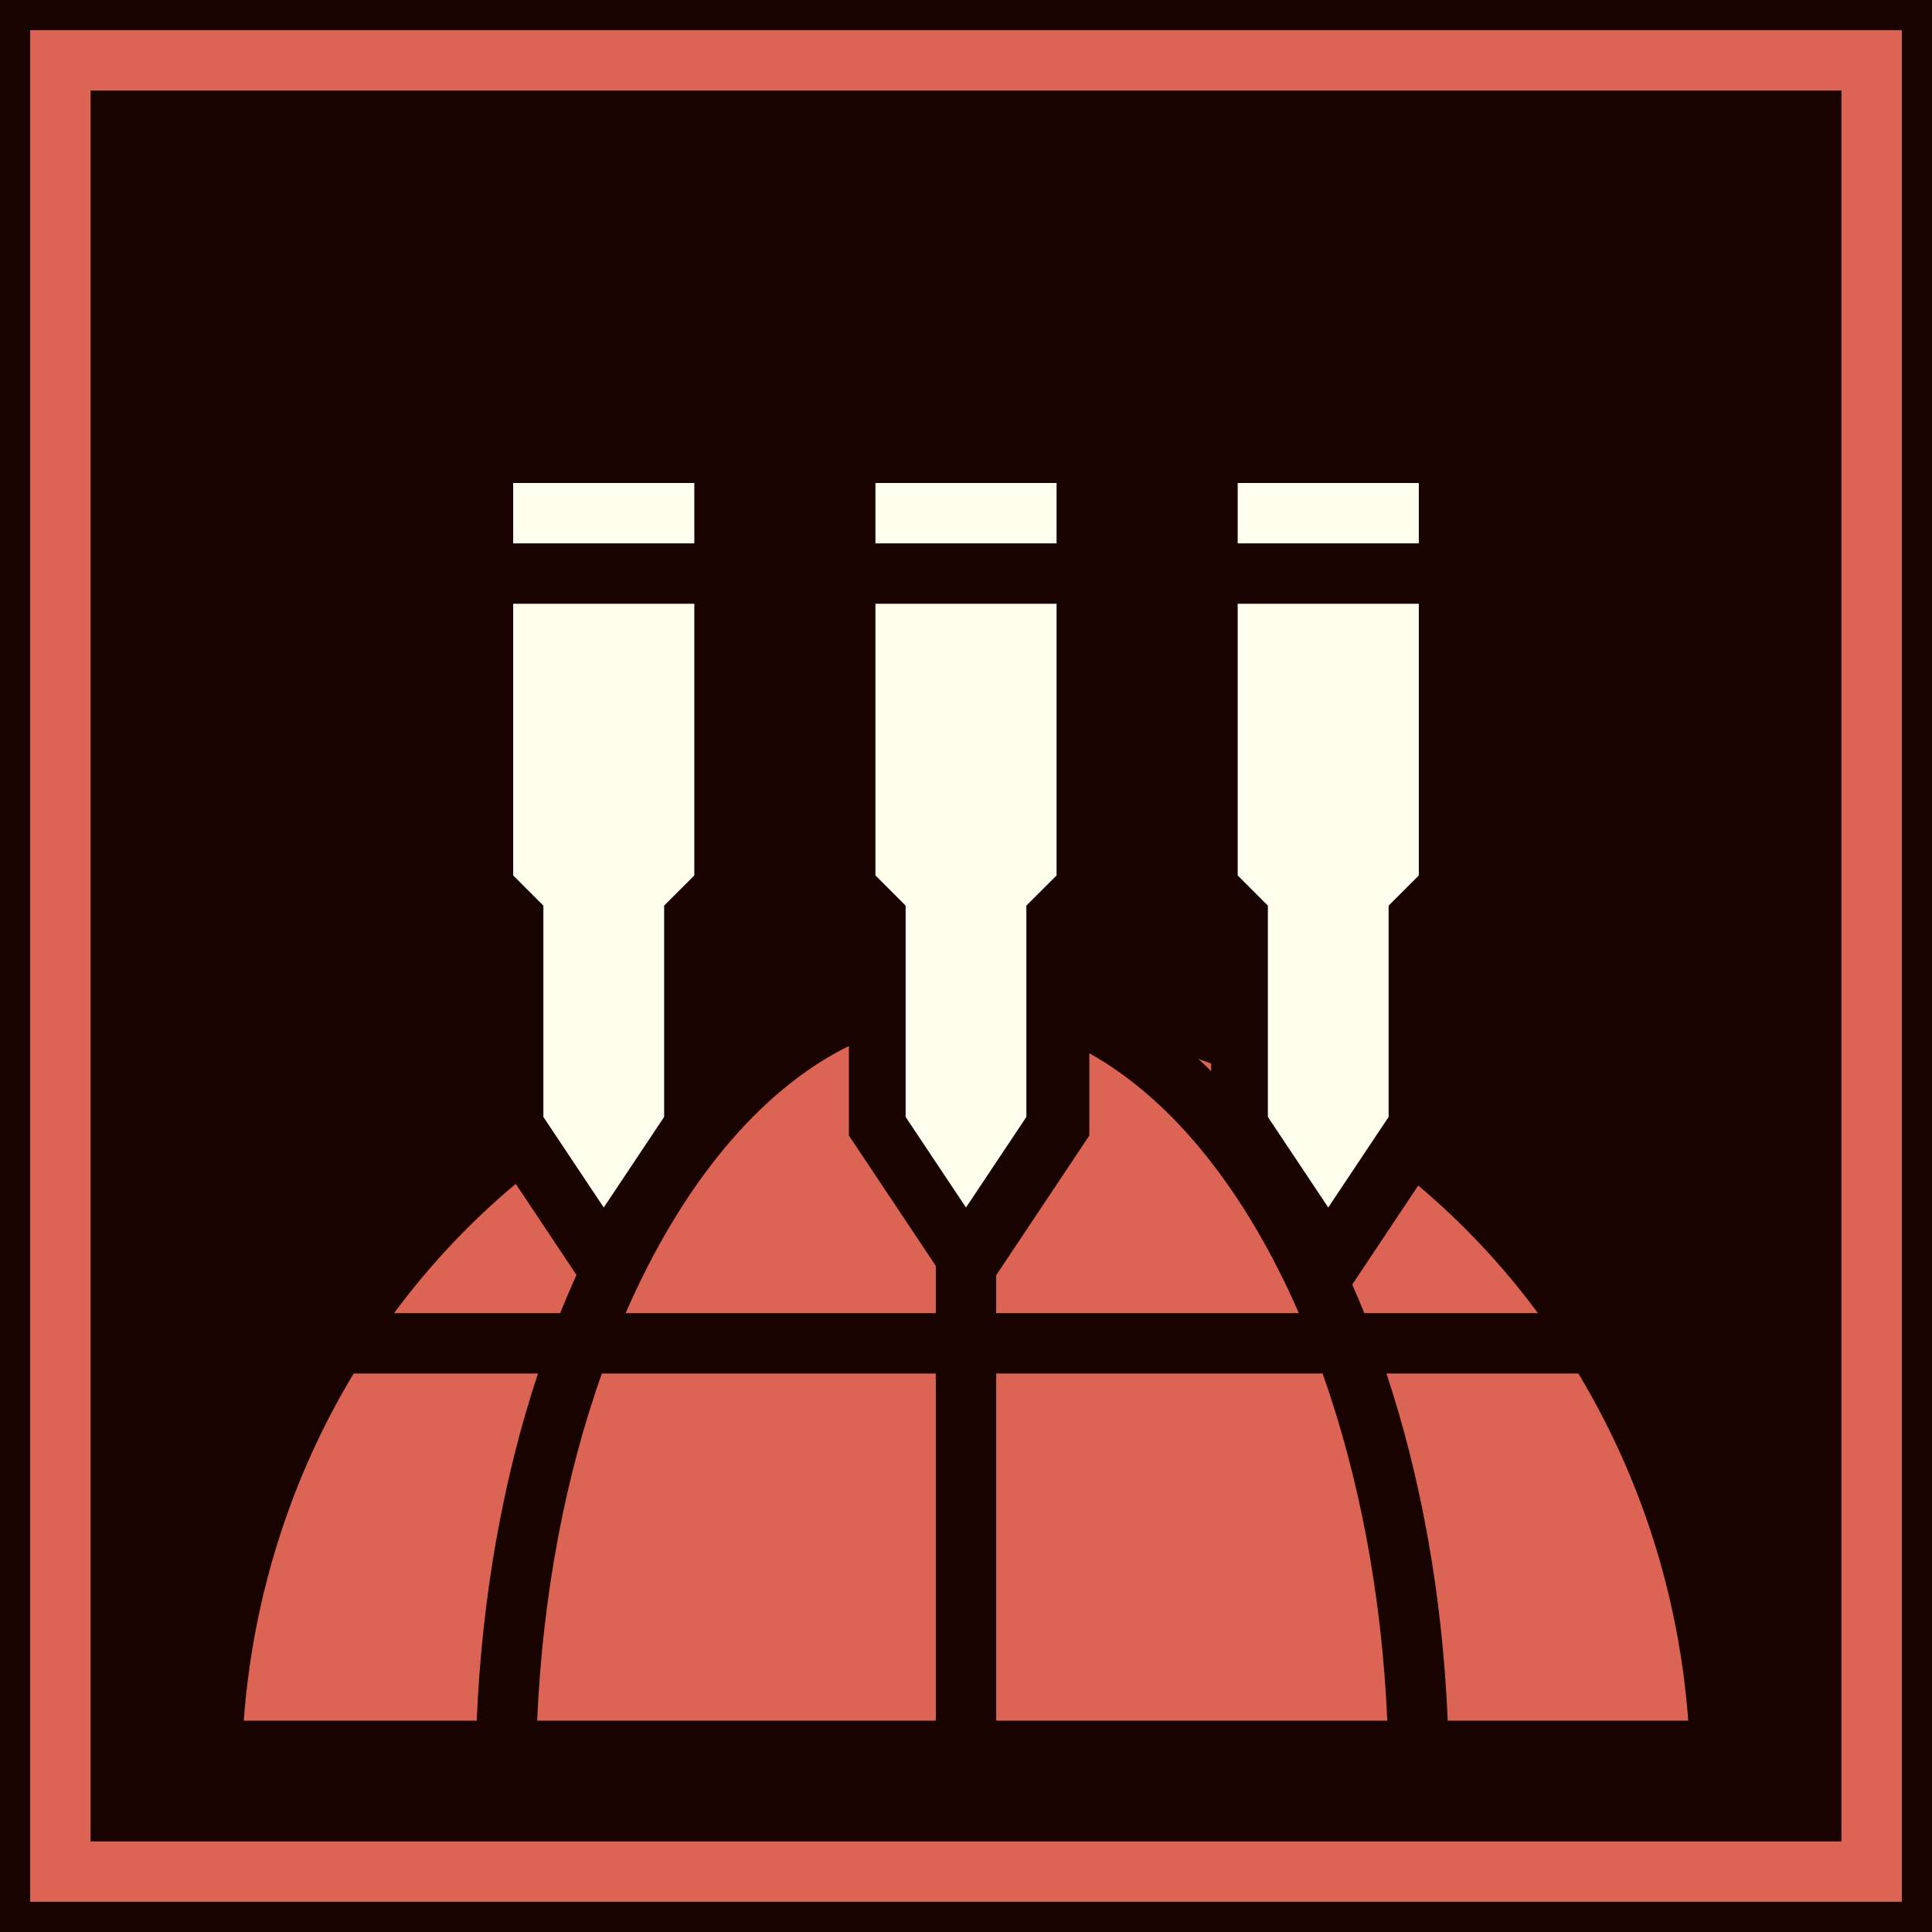
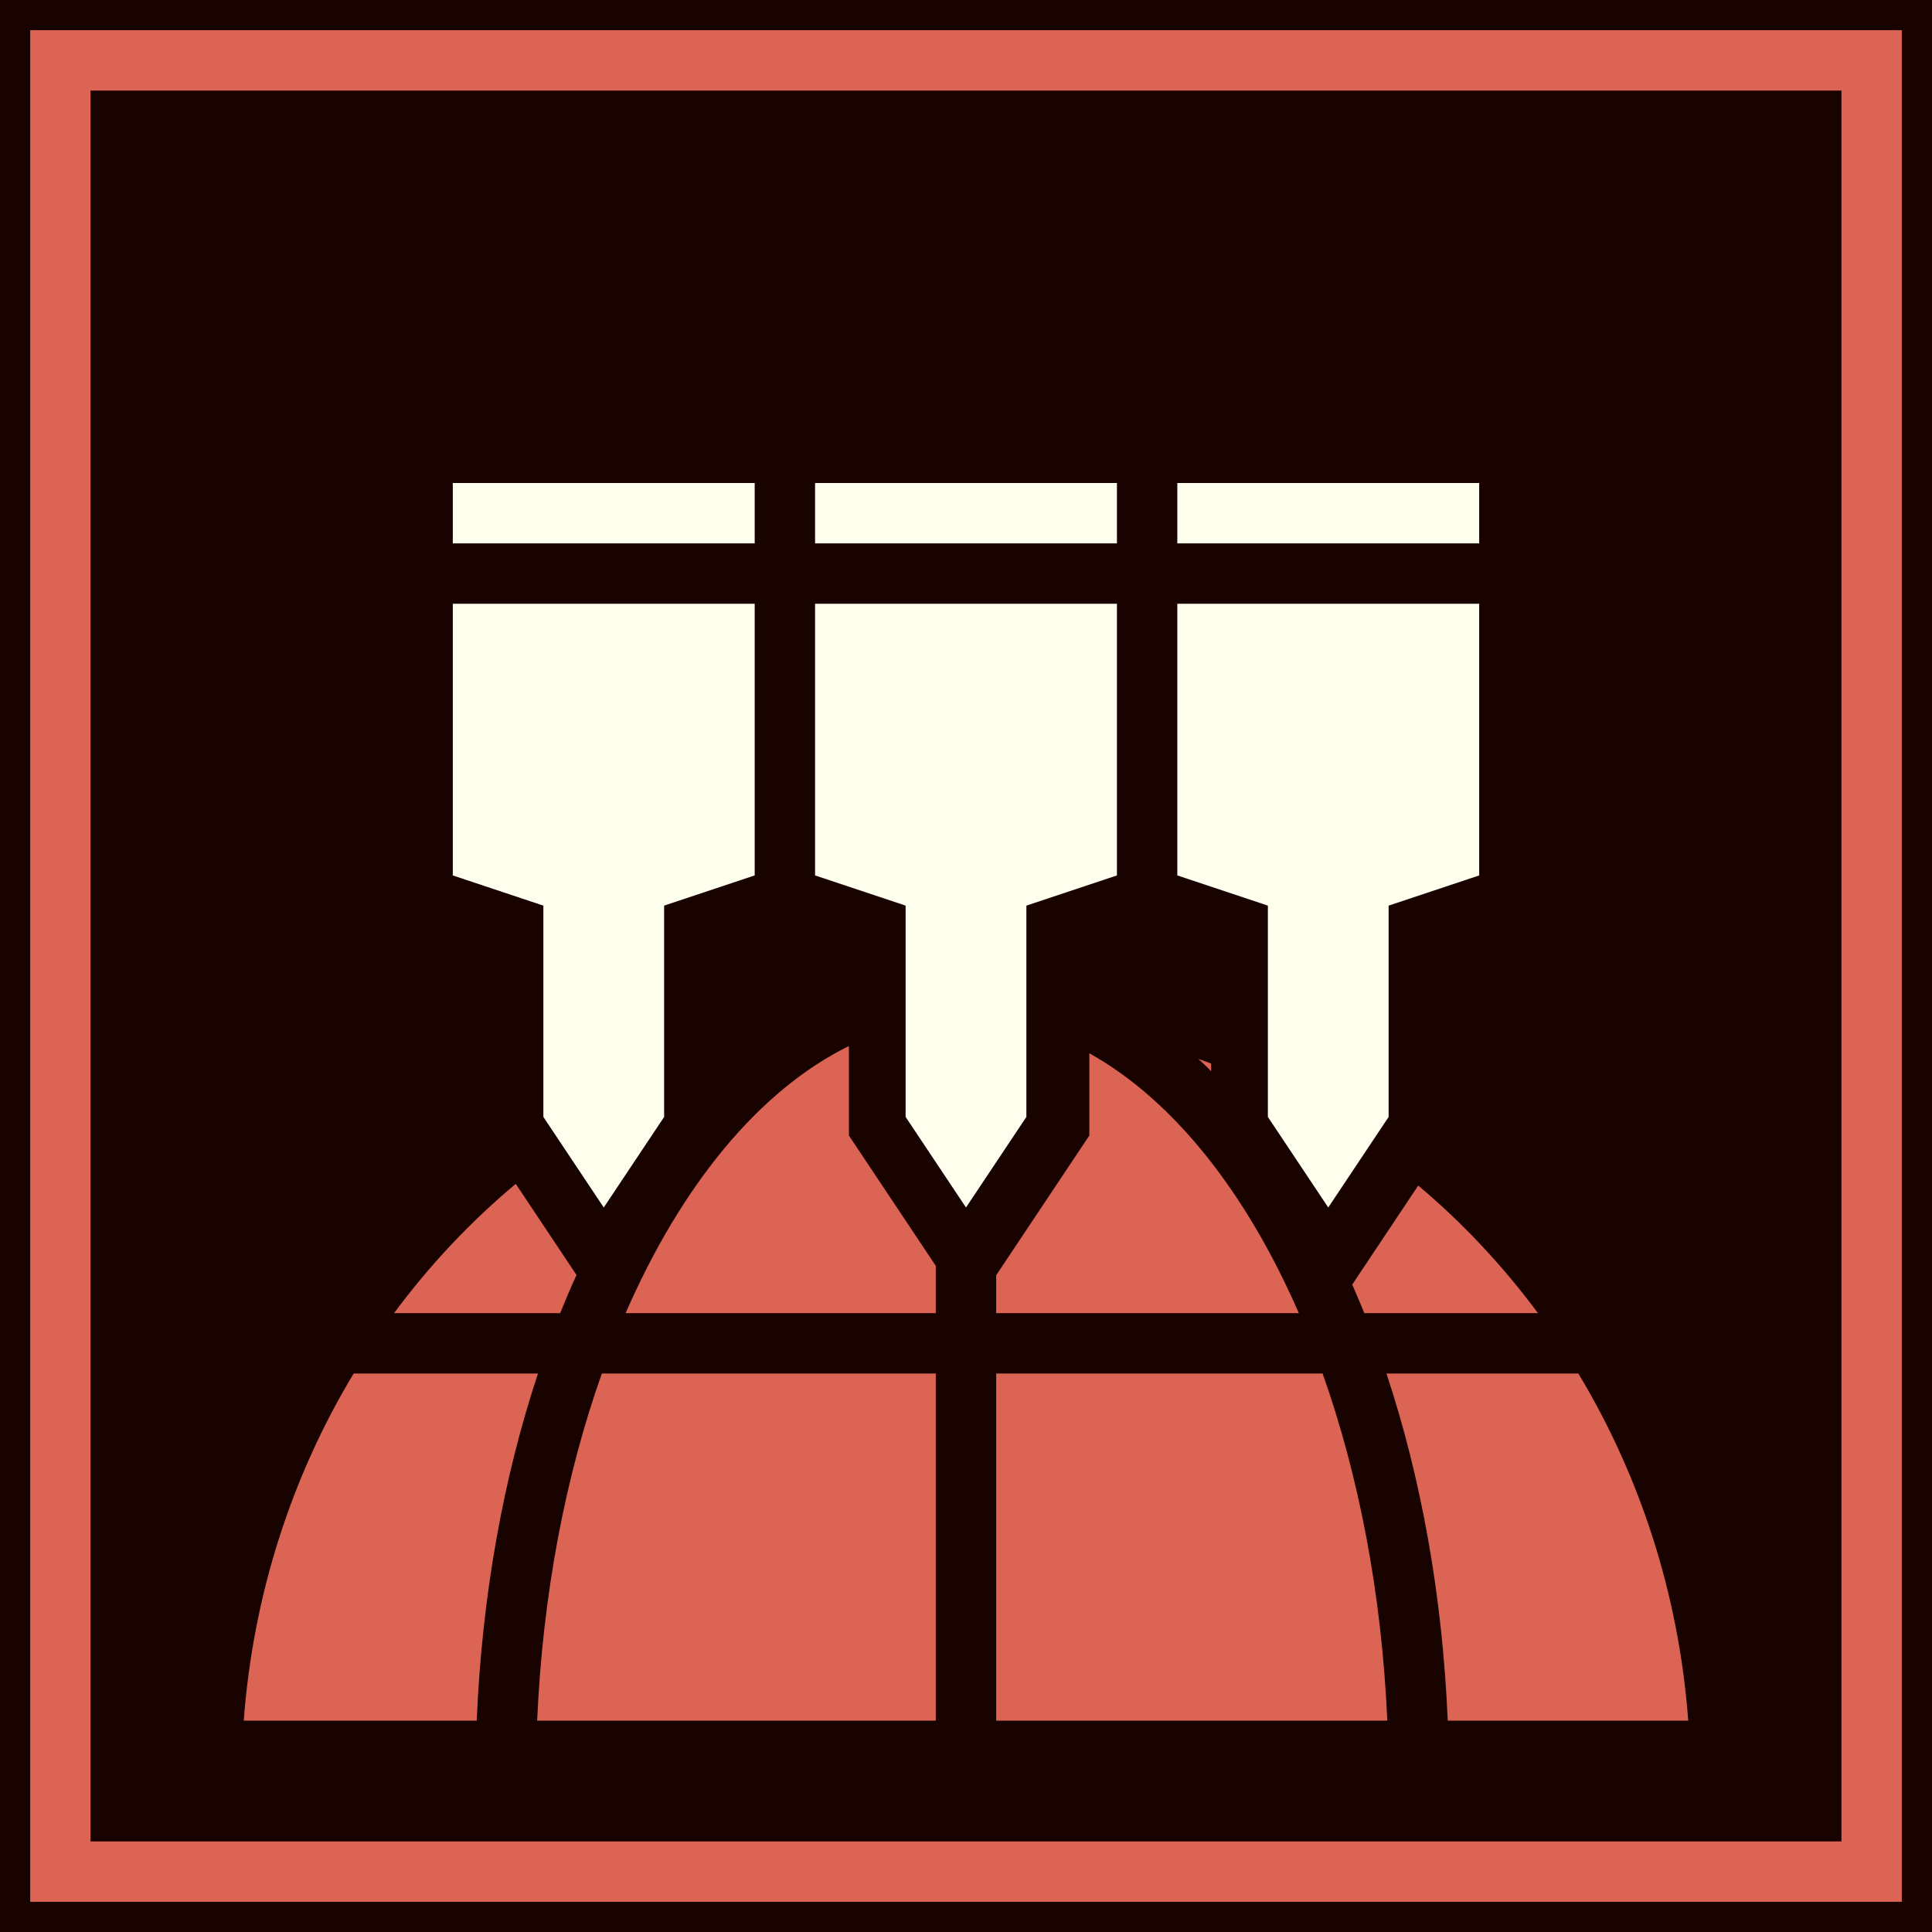
<svg xmlns="http://www.w3.org/2000/svg" viewBox="0 0 256 256">
  <path fill="#190301" d="M0,0h256v256h-256z" />
-   <path fill="#FFFFEE" d="M68 64H92V72H68Z M68 80H92V116L88 120V148L80 160L72 148V120L68 116Z M116 64H140V72H116Z M116 80H140V116L136 120V148L128 160L120 148V120L116 116Z M164 64H188V72H164Z M164 80H188V116L184 120V148L176 160L168 148V120L164 116Z" />
+   <path fill="#FFFFEE" d="M60 64H100V72H60Z M60 80H100V116L88 120V148L80 160L72 148V120L60 116Z M108 64H148V72H108Z M108 80H148V116L136 120V148L128 160L120 148V120L108 116Z M156 64H196V72H156Z M156 80H196V116L184 120V148L176 160L168 148V120L156 116Z" />
  <path fill="#DC6455" d="M71.286 182C66.707 195.791 63.863 211.427 63.167 228H32.298C33.551 211.171 38.726 195.501 46.86 182H71.286ZM124 228H71.176C71.913 211.171 74.96 195.501 79.747 182H124V228ZM175.253 182C180.04 195.501 183.087 211.171 183.824 228H132V182H175.253ZM209.14 182C217.274 195.501 222.449 211.171 223.702 228H191.833C191.137 211.427 188.293 195.791 183.714 182H209.14ZM73.302 164.311L76.39 168.944C75.638 170.593 74.915 172.279 74.221 174H52.213C56.922 167.637 62.339 161.884 68.34 156.869L73.302 164.311ZM112.484 150.465L124 167.738V174H82.897C90.27 157.072 100.592 144.453 112.484 138.606V150.465ZM144.343 139.565C155.464 145.766 165.11 157.945 172.104 174H132V168.979L135.112 164.311L144.343 150.465V139.565ZM187.925 157.091C193.82 162.053 199.148 167.731 203.788 174H180.779C180.262 172.718 179.727 171.455 179.178 170.213L183.112 164.311L187.925 157.091ZM158.782 140.305C159.352 140.508 159.919 140.716 160.484 140.93V141.936C159.924 141.379 159.357 140.835 158.782 140.305Z" />
  <rect x="8" y="8" width="240" height="240" fill="none" stroke="#DC6455" stroke-width="8" />
</svg>
